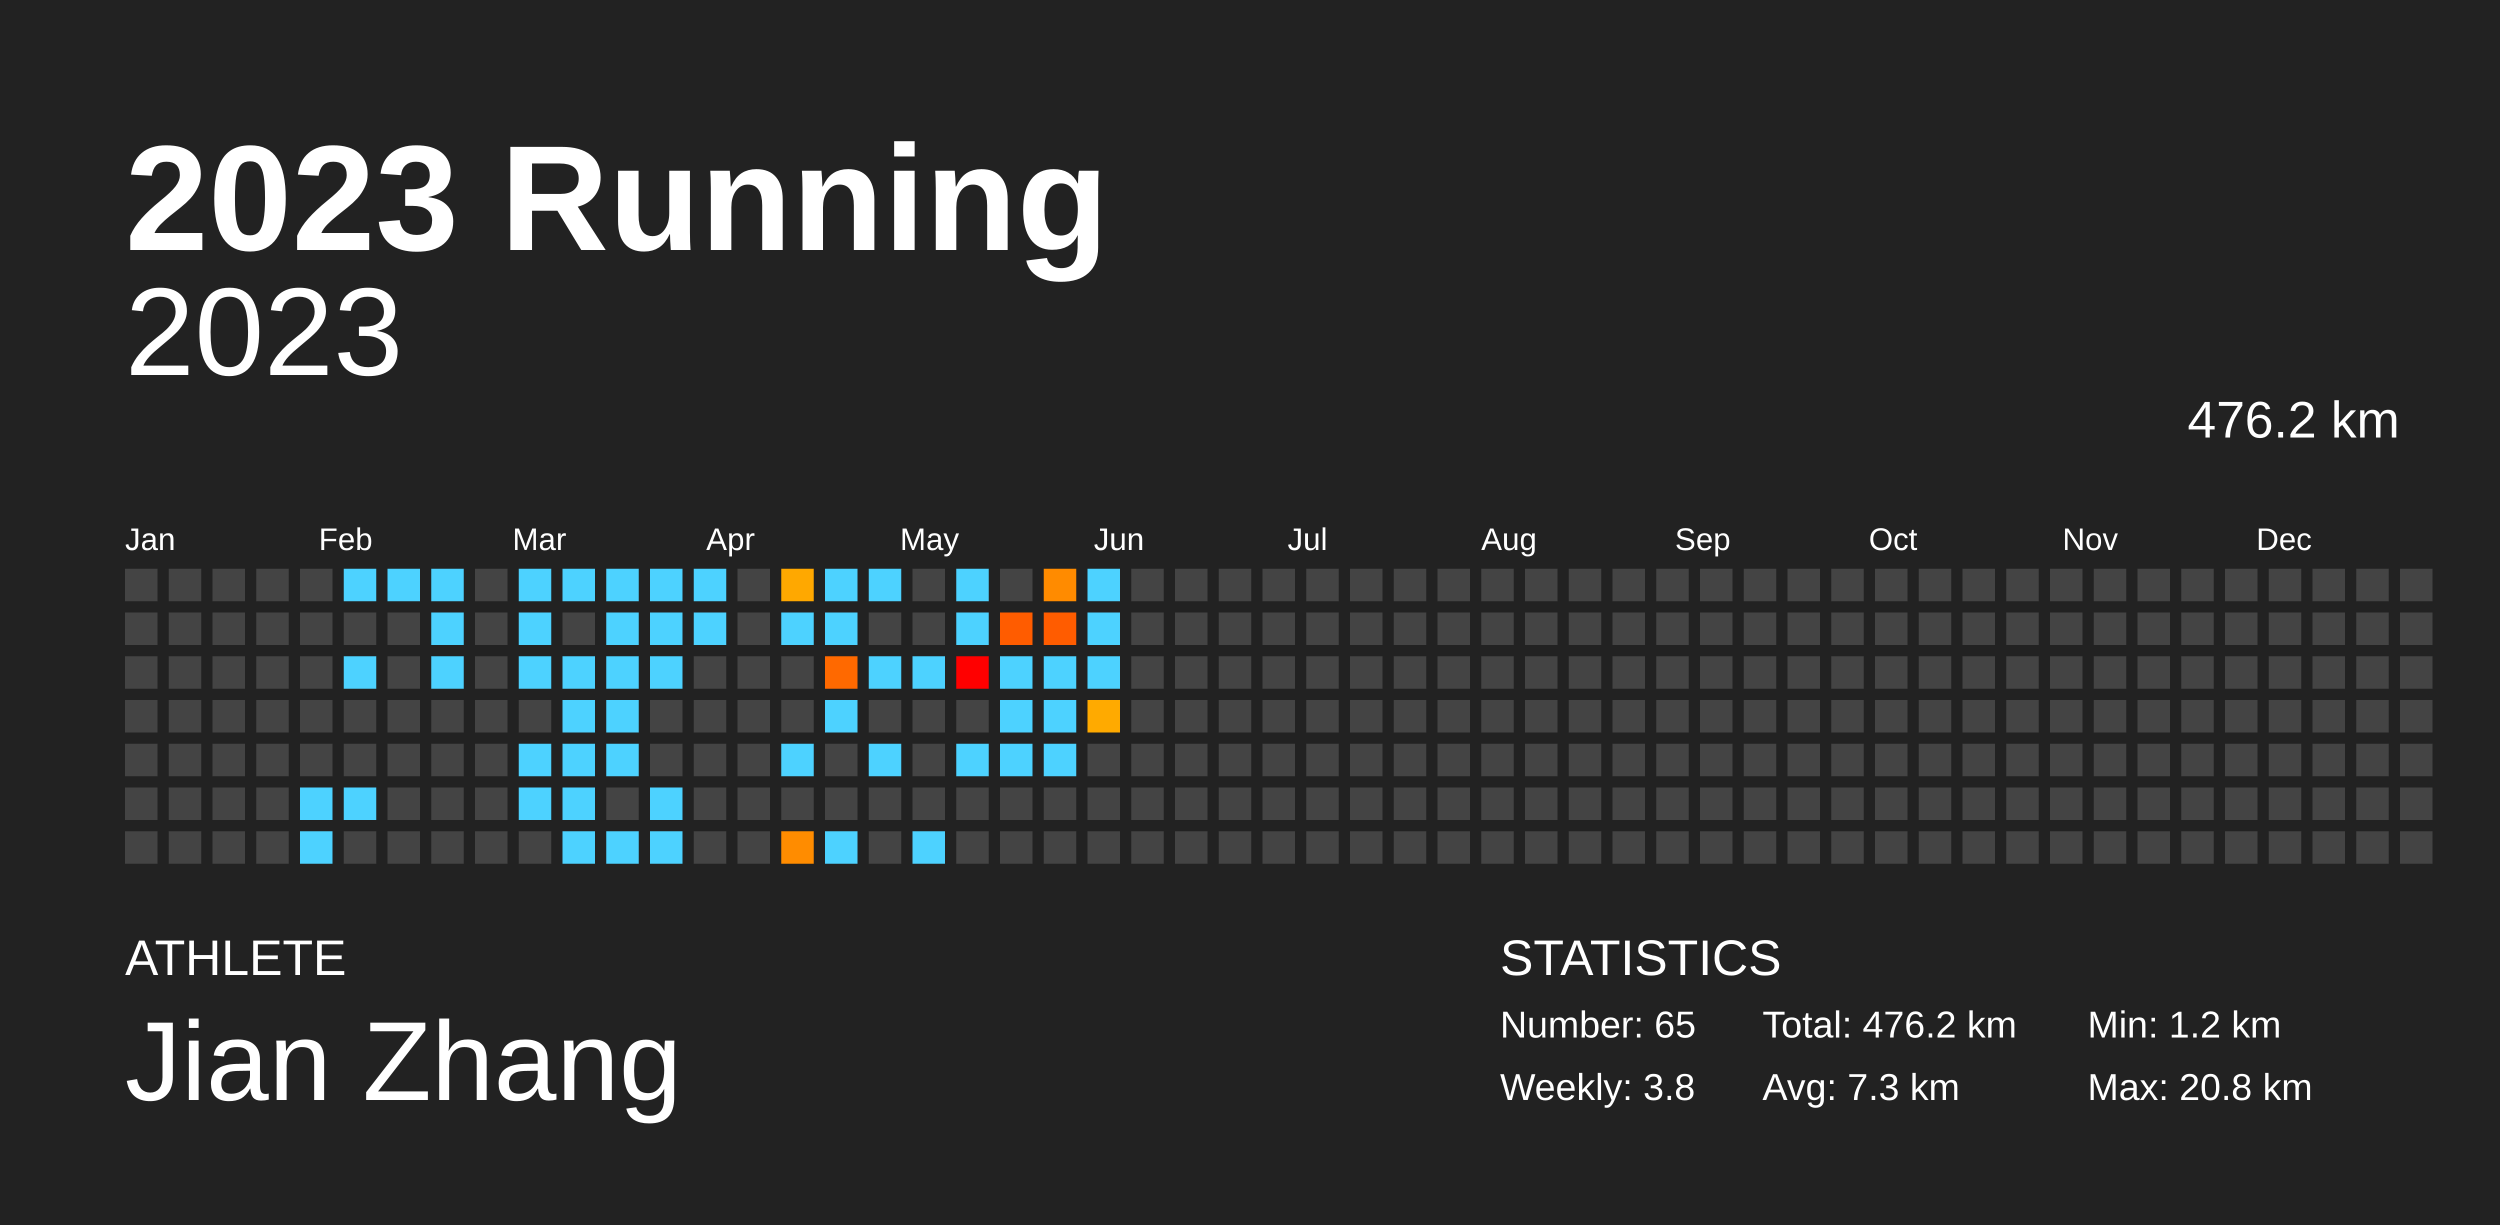
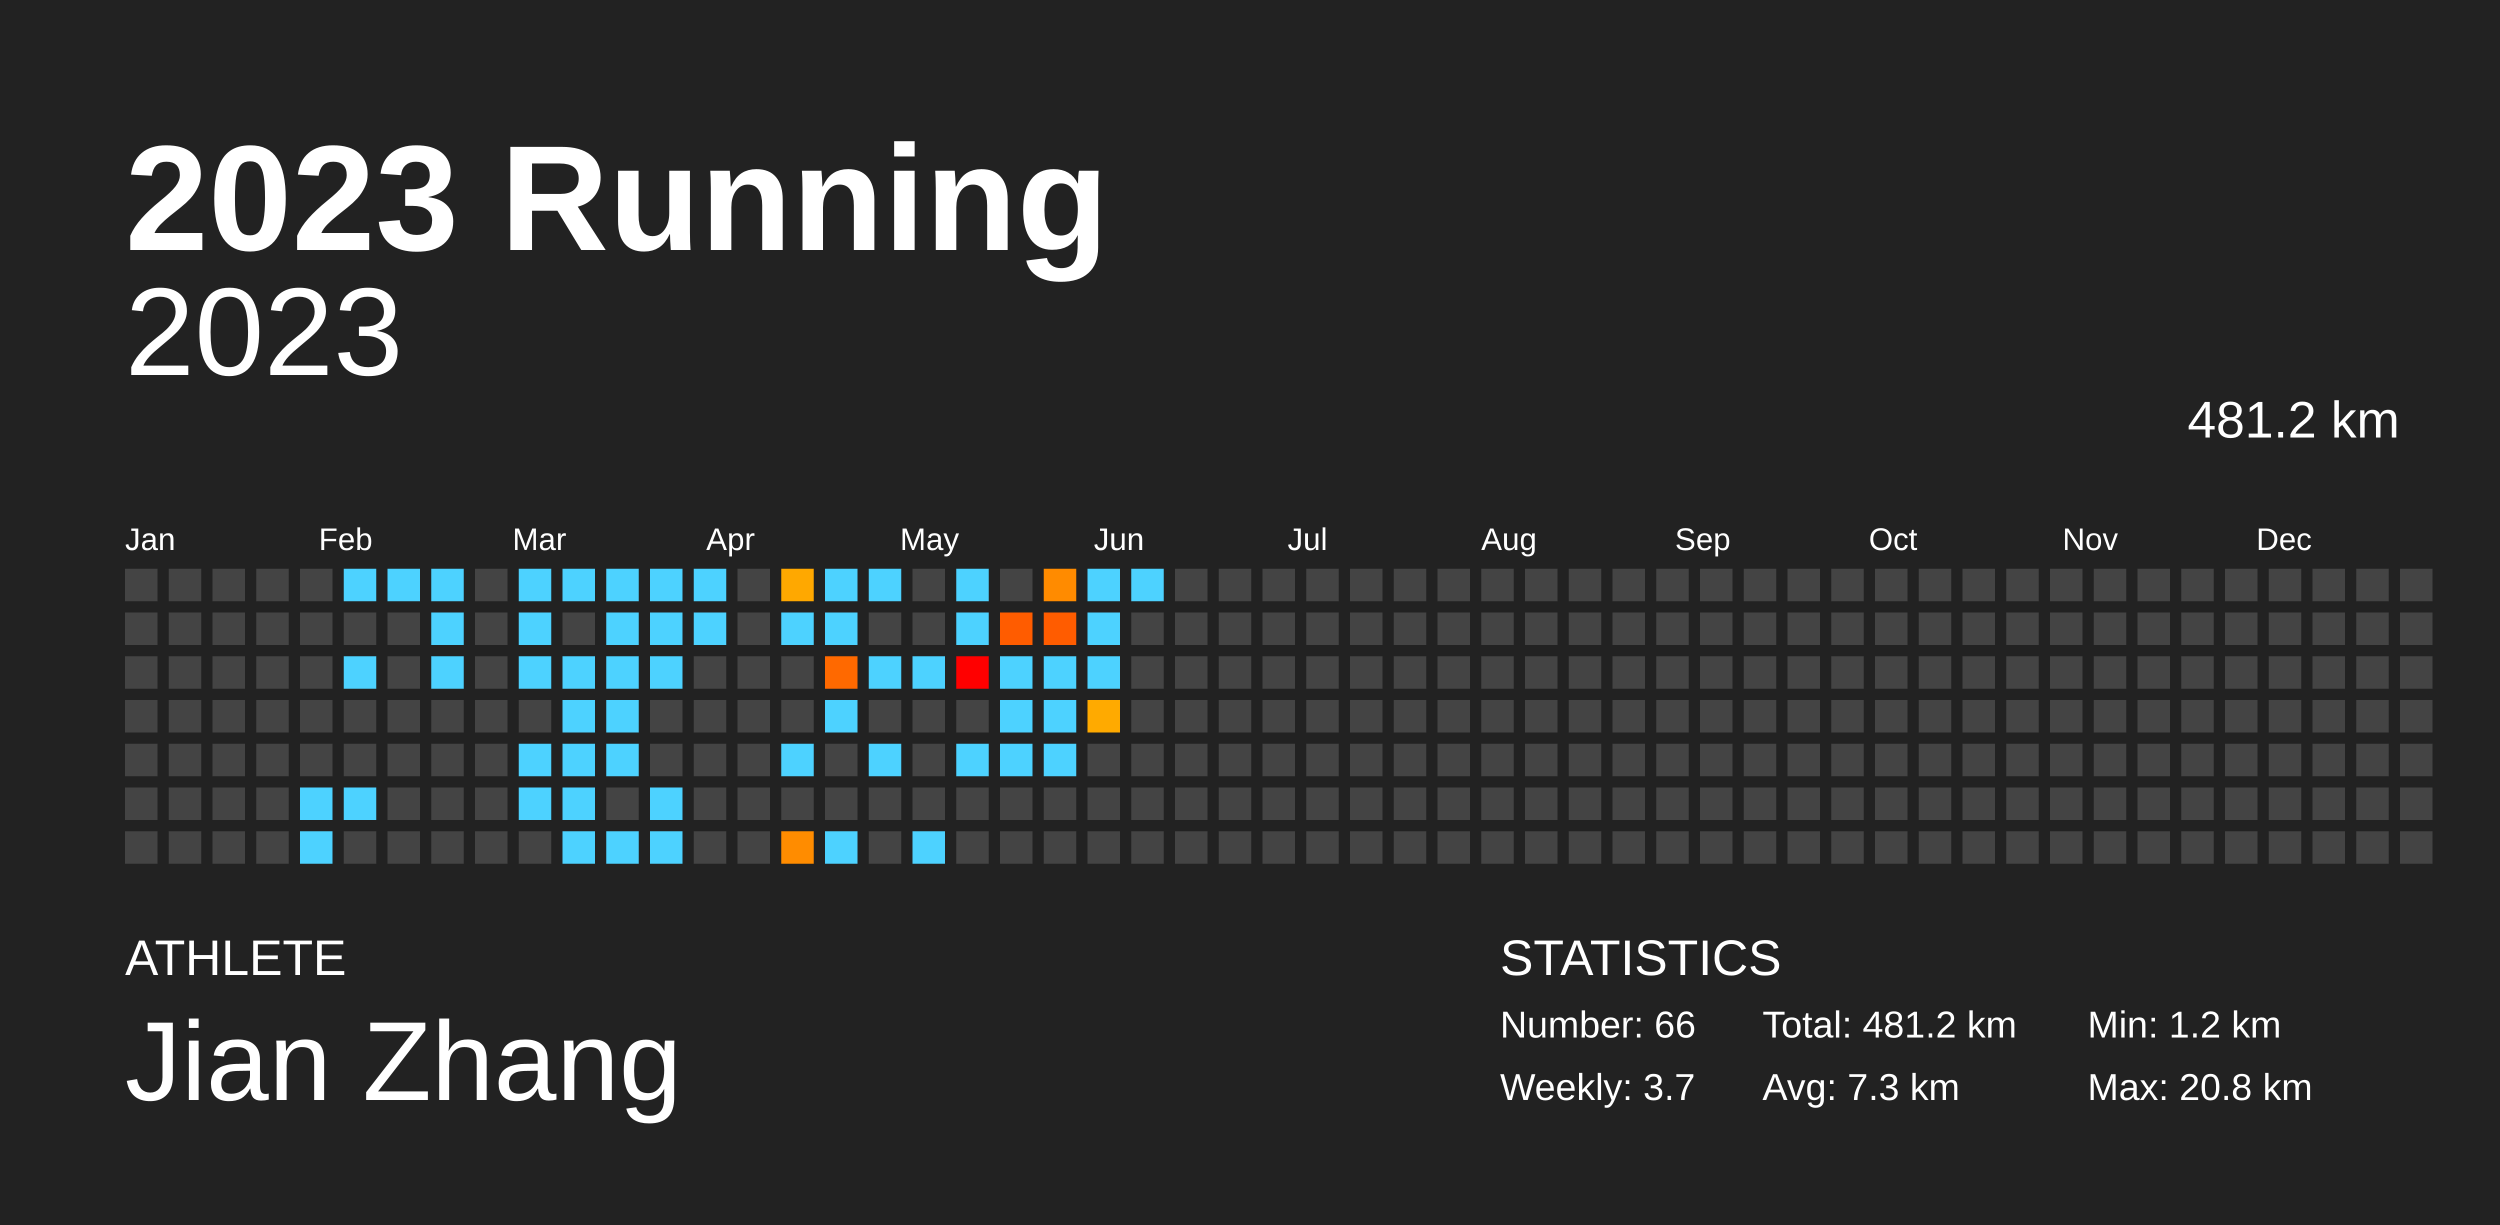
<svg xmlns="http://www.w3.org/2000/svg" baseProfile="full" height="98mm" version="1.1" viewBox="0,0,200,98" width="200mm">
  <defs />
  <rect fill="#222222" height="98" width="200" x="0" y="0" />
  <text fill="#FFFFFF" style="font-size:12px; font-family:Arial; font-weight:bold;" x="10" y="20">2023 Running</text>
  <text fill="#FFFFFF" style="font-size:4px; font-family:Arial" x="10" y="78">ATHLETE</text>
  <text fill="#FFFFFF" style="font-size:9px; font-family:Arial" x="10" y="88">Jian Zhang</text>
  <text fill="#FFFFFF" style="font-size:4px; font-family:Arial" x="120" y="78">STATISTICS</text>
-   <text fill="#FFFFFF" style="font-size:3px; font-family:Arial" x="120" y="83">Number: 65</text>
-   <text fill="#FFFFFF" style="font-size:3px; font-family:Arial" x="120" y="88">Weekly: 3.8</text>
-   <text fill="#FFFFFF" style="font-size:3px; font-family:Arial" x="141" y="83">Total: 476.2 km</text>
+   <text fill="#FFFFFF" style="font-size:3px; font-family:Arial" x="120" y="83">Number: 66</text>
+   <text fill="#FFFFFF" style="font-size:3px; font-family:Arial" x="120" y="88">Weekly: 3.7</text>
+   <text fill="#FFFFFF" style="font-size:3px; font-family:Arial" x="141" y="83">Total: 481.2 km</text>
  <text fill="#FFFFFF" style="font-size:3px; font-family:Arial" x="141" y="88">Avg: 7.3 km</text>
  <text fill="#FFFFFF" style="font-size:3px; font-family:Arial" x="167" y="83">Min: 1.2 km</text>
  <text fill="#FFFFFF" style="font-size:3px; font-family:Arial" x="167" y="88">Max: 20.8 km</text>
  <text alignment-baseline="hanging" fill="#FFFFFF" style="font-size:10.0px; font-family:Arial;" x="10" y="30">2023</text>
-   <text alignment-baseline="hanging" fill="#FFFFFF" style="font-size:4.125px; font-family:Arial;" x="175" y="35">476.2 km</text>
+   <text alignment-baseline="hanging" fill="#FFFFFF" style="font-size:4.125px; font-family:Arial;" x="175" y="35">481.2 km</text>
  <text fill="#FFFFFF" style="font-size:2.5px; font-family:Arial" x="10.0" y="44">Jan</text>
  <text fill="#FFFFFF" style="font-size:2.5px; font-family:Arial" x="25.5" y="44">Feb</text>
  <text fill="#FFFFFF" style="font-size:2.5px; font-family:Arial" x="41.0" y="44">Mar</text>
  <text fill="#FFFFFF" style="font-size:2.5px; font-family:Arial" x="56.5" y="44">Apr</text>
  <text fill="#FFFFFF" style="font-size:2.5px; font-family:Arial" x="72.0" y="44">May</text>
  <text fill="#FFFFFF" style="font-size:2.5px; font-family:Arial" x="87.5" y="44">Jun</text>
  <text fill="#FFFFFF" style="font-size:2.5px; font-family:Arial" x="103.0" y="44">Jul</text>
  <text fill="#FFFFFF" style="font-size:2.5px; font-family:Arial" x="118.5" y="44">Aug</text>
  <text fill="#FFFFFF" style="font-size:2.5px; font-family:Arial" x="134.0" y="44">Sep</text>
  <text fill="#FFFFFF" style="font-size:2.5px; font-family:Arial" x="149.5" y="44">Oct</text>
  <text fill="#FFFFFF" style="font-size:2.5px; font-family:Arial" x="165.0" y="44">Nov</text>
  <text fill="#FFFFFF" style="font-size:2.5px; font-family:Arial" x="180.5" y="44">Dec</text>
  <rect fill="#444444" height="2.6" width="2.6" x="10.0" y="45.5" />
  <rect fill="#444444" height="2.6" width="2.6" x="10.0" y="49.0" />
  <rect fill="#444444" height="2.6" width="2.6" x="10.0" y="52.5" />
  <rect fill="#444444" height="2.6" width="2.6" x="10.0" y="56.0" />
  <rect fill="#444444" height="2.6" width="2.6" x="10.0" y="59.5" />
  <rect fill="#444444" height="2.6" width="2.6" x="10.0" y="63.0" />
  <rect fill="#444444" height="2.6" width="2.6" x="10.0" y="66.5" />
  <rect fill="#444444" height="2.6" width="2.6" x="13.5" y="45.5" />
  <rect fill="#444444" height="2.6" width="2.6" x="13.5" y="49.0" />
  <rect fill="#444444" height="2.6" width="2.6" x="13.5" y="52.5" />
  <rect fill="#444444" height="2.6" width="2.6" x="13.5" y="56.0" />
  <rect fill="#444444" height="2.6" width="2.6" x="13.5" y="59.5" />
  <rect fill="#444444" height="2.6" width="2.6" x="13.5" y="63.0" />
  <rect fill="#444444" height="2.6" width="2.6" x="13.5" y="66.5" />
  <rect fill="#444444" height="2.6" width="2.6" x="17.0" y="45.5" />
  <rect fill="#444444" height="2.6" width="2.6" x="17.0" y="49.0" />
  <rect fill="#444444" height="2.6" width="2.6" x="17.0" y="52.5" />
  <rect fill="#444444" height="2.6" width="2.6" x="17.0" y="56.0" />
  <rect fill="#444444" height="2.6" width="2.6" x="17.0" y="59.5" />
  <rect fill="#444444" height="2.6" width="2.6" x="17.0" y="63.0" />
  <rect fill="#444444" height="2.6" width="2.6" x="17.0" y="66.5" />
  <rect fill="#444444" height="2.6" width="2.6" x="20.5" y="45.5" />
  <rect fill="#444444" height="2.6" width="2.6" x="20.5" y="49.0" />
  <rect fill="#444444" height="2.6" width="2.6" x="20.5" y="52.5" />
  <rect fill="#444444" height="2.6" width="2.6" x="20.5" y="56.0" />
  <rect fill="#444444" height="2.6" width="2.6" x="20.5" y="59.5" />
  <rect fill="#444444" height="2.6" width="2.6" x="20.5" y="63.0" />
  <rect fill="#444444" height="2.6" width="2.6" x="20.5" y="66.5" />
  <rect fill="#444444" height="2.6" width="2.6" x="24.0" y="45.5" />
  <rect fill="#444444" height="2.6" width="2.6" x="24.0" y="49.0" />
  <rect fill="#444444" height="2.6" width="2.6" x="24.0" y="52.5" />
  <rect fill="#444444" height="2.6" width="2.6" x="24.0" y="56.0" />
  <rect fill="#444444" height="2.6" width="2.6" x="24.0" y="59.5" />
  <rect fill="#4dd2ff" height="2.6" width="2.6" x="24.0" y="63.0" />
  <rect fill="#4dd2ff" height="2.6" width="2.6" x="24.0" y="66.5" />
  <rect fill="#4dd2ff" height="2.6" width="2.6" x="27.5" y="45.5" />
  <rect fill="#444444" height="2.6" width="2.6" x="27.5" y="49.0" />
  <rect fill="#4dd2ff" height="2.6" width="2.6" x="27.5" y="52.5" />
  <rect fill="#444444" height="2.6" width="2.6" x="27.5" y="56.0" />
  <rect fill="#444444" height="2.6" width="2.6" x="27.5" y="59.5" />
  <rect fill="#4dd2ff" height="2.6" width="2.6" x="27.5" y="63.0" />
  <rect fill="#444444" height="2.6" width="2.6" x="27.5" y="66.5" />
  <rect fill="#4dd2ff" height="2.6" width="2.6" x="31.0" y="45.5" />
  <rect fill="#444444" height="2.6" width="2.6" x="31.0" y="49.0" />
  <rect fill="#444444" height="2.6" width="2.6" x="31.0" y="52.5" />
  <rect fill="#444444" height="2.6" width="2.6" x="31.0" y="56.0" />
  <rect fill="#444444" height="2.6" width="2.6" x="31.0" y="59.5" />
  <rect fill="#444444" height="2.6" width="2.6" x="31.0" y="63.0" />
  <rect fill="#444444" height="2.6" width="2.6" x="31.0" y="66.5" />
  <rect fill="#4dd2ff" height="2.6" width="2.6" x="34.5" y="45.5" />
  <rect fill="#4dd2ff" height="2.6" width="2.6" x="34.5" y="49.0" />
  <rect fill="#4dd2ff" height="2.6" width="2.6" x="34.5" y="52.5" />
  <rect fill="#444444" height="2.6" width="2.6" x="34.5" y="56.0" />
  <rect fill="#444444" height="2.6" width="2.6" x="34.5" y="59.5" />
  <rect fill="#444444" height="2.6" width="2.6" x="34.5" y="63.0" />
  <rect fill="#444444" height="2.6" width="2.6" x="34.5" y="66.5" />
  <rect fill="#444444" height="2.6" width="2.6" x="38.0" y="45.5" />
  <rect fill="#444444" height="2.6" width="2.6" x="38.0" y="49.0" />
  <rect fill="#444444" height="2.6" width="2.6" x="38.0" y="52.5" />
  <rect fill="#444444" height="2.6" width="2.6" x="38.0" y="56.0" />
  <rect fill="#444444" height="2.6" width="2.6" x="38.0" y="59.5" />
  <rect fill="#444444" height="2.6" width="2.6" x="38.0" y="63.0" />
  <rect fill="#444444" height="2.6" width="2.6" x="38.0" y="66.5" />
  <rect fill="#4dd2ff" height="2.6" width="2.6" x="41.5" y="45.5" />
  <rect fill="#4dd2ff" height="2.6" width="2.6" x="41.5" y="49.0" />
  <rect fill="#4dd2ff" height="2.6" width="2.6" x="41.5" y="52.5" />
  <rect fill="#444444" height="2.6" width="2.6" x="41.5" y="56.0" />
  <rect fill="#4dd2ff" height="2.6" width="2.6" x="41.5" y="59.5" />
  <rect fill="#4dd2ff" height="2.6" width="2.6" x="41.5" y="63.0" />
  <rect fill="#444444" height="2.6" width="2.6" x="41.5" y="66.5" />
  <rect fill="#4dd2ff" height="2.6" width="2.6" x="45.0" y="45.5" />
  <rect fill="#444444" height="2.6" width="2.6" x="45.0" y="49.0" />
  <rect fill="#4dd2ff" height="2.6" width="2.6" x="45.0" y="52.5" />
  <rect fill="#4dd2ff" height="2.6" width="2.6" x="45.0" y="56.0" />
  <rect fill="#4dd2ff" height="2.6" width="2.6" x="45.0" y="59.5" />
  <rect fill="#4dd2ff" height="2.6" width="2.6" x="45.0" y="63.0" />
  <rect fill="#4dd2ff" height="2.6" width="2.6" x="45.0" y="66.5" />
  <rect fill="#4dd2ff" height="2.6" width="2.6" x="48.5" y="45.5" />
  <rect fill="#4dd2ff" height="2.6" width="2.6" x="48.5" y="49.0" />
  <rect fill="#4dd2ff" height="2.6" width="2.6" x="48.5" y="52.5" />
  <rect fill="#4dd2ff" height="2.6" width="2.6" x="48.5" y="56.0" />
  <rect fill="#4dd2ff" height="2.6" width="2.6" x="48.5" y="59.5" />
  <rect fill="#444444" height="2.6" width="2.6" x="48.5" y="63.0" />
  <rect fill="#4dd2ff" height="2.6" width="2.6" x="48.5" y="66.5" />
  <rect fill="#4dd2ff" height="2.6" width="2.6" x="52.0" y="45.5" />
  <rect fill="#4dd2ff" height="2.6" width="2.6" x="52.0" y="49.0" />
  <rect fill="#4dd2ff" height="2.6" width="2.6" x="52.0" y="52.5" />
  <rect fill="#444444" height="2.6" width="2.6" x="52.0" y="56.0" />
  <rect fill="#444444" height="2.6" width="2.6" x="52.0" y="59.5" />
  <rect fill="#4dd2ff" height="2.6" width="2.6" x="52.0" y="63.0" />
  <rect fill="#4dd2ff" height="2.6" width="2.6" x="52.0" y="66.5" />
  <rect fill="#4dd2ff" height="2.6" width="2.6" x="55.5" y="45.5" />
  <rect fill="#4dd2ff" height="2.6" width="2.6" x="55.5" y="49.0" />
  <rect fill="#444444" height="2.6" width="2.6" x="55.5" y="52.5" />
  <rect fill="#444444" height="2.6" width="2.6" x="55.5" y="56.0" />
  <rect fill="#444444" height="2.6" width="2.6" x="55.5" y="59.5" />
  <rect fill="#444444" height="2.6" width="2.6" x="55.5" y="63.0" />
  <rect fill="#444444" height="2.6" width="2.6" x="55.5" y="66.5" />
  <rect fill="#444444" height="2.6" width="2.6" x="59.0" y="45.5" />
  <rect fill="#444444" height="2.6" width="2.6" x="59.0" y="49.0" />
  <rect fill="#444444" height="2.6" width="2.6" x="59.0" y="52.5" />
  <rect fill="#444444" height="2.6" width="2.6" x="59.0" y="56.0" />
  <rect fill="#444444" height="2.6" width="2.6" x="59.0" y="59.5" />
  <rect fill="#444444" height="2.6" width="2.6" x="59.0" y="63.0" />
  <rect fill="#444444" height="2.6" width="2.6" x="59.0" y="66.5" />
  <rect fill="#ffa800" height="2.6" width="2.6" x="62.5" y="45.5" />
  <rect fill="#4dd2ff" height="2.6" width="2.6" x="62.5" y="49.0" />
  <rect fill="#444444" height="2.6" width="2.6" x="62.5" y="52.5" />
  <rect fill="#444444" height="2.6" width="2.6" x="62.5" y="56.0" />
  <rect fill="#4dd2ff" height="2.6" width="2.6" x="62.5" y="59.5" />
  <rect fill="#444444" height="2.6" width="2.6" x="62.5" y="63.0" />
  <rect fill="#ff8c00" height="2.6" width="2.6" x="62.5" y="66.5" />
  <rect fill="#4dd2ff" height="2.6" width="2.6" x="66.0" y="45.5" />
  <rect fill="#4dd2ff" height="2.6" width="2.6" x="66.0" y="49.0" />
  <rect fill="#ff6900" height="2.6" width="2.6" x="66.0" y="52.5" />
  <rect fill="#4dd2ff" height="2.6" width="2.6" x="66.0" y="56.0" />
  <rect fill="#444444" height="2.6" width="2.6" x="66.0" y="59.5" />
  <rect fill="#444444" height="2.6" width="2.6" x="66.0" y="63.0" />
  <rect fill="#4dd2ff" height="2.6" width="2.6" x="66.0" y="66.5" />
  <rect fill="#4dd2ff" height="2.6" width="2.6" x="69.5" y="45.5" />
  <rect fill="#444444" height="2.6" width="2.6" x="69.5" y="49.0" />
  <rect fill="#4dd2ff" height="2.6" width="2.6" x="69.5" y="52.5" />
  <rect fill="#444444" height="2.6" width="2.6" x="69.5" y="56.0" />
  <rect fill="#4dd2ff" height="2.6" width="2.6" x="69.5" y="59.5" />
  <rect fill="#444444" height="2.6" width="2.6" x="69.5" y="63.0" />
  <rect fill="#444444" height="2.6" width="2.6" x="69.5" y="66.5" />
  <rect fill="#444444" height="2.6" width="2.6" x="73.0" y="45.5" />
  <rect fill="#444444" height="2.6" width="2.6" x="73.0" y="49.0" />
  <rect fill="#4dd2ff" height="2.6" width="2.6" x="73.0" y="52.5" />
  <rect fill="#444444" height="2.6" width="2.6" x="73.0" y="56.0" />
  <rect fill="#444444" height="2.6" width="2.6" x="73.0" y="59.5" />
  <rect fill="#444444" height="2.6" width="2.6" x="73.0" y="63.0" />
  <rect fill="#4dd2ff" height="2.6" width="2.6" x="73.0" y="66.5" />
  <rect fill="#4dd2ff" height="2.6" width="2.6" x="76.5" y="45.5" />
  <rect fill="#4dd2ff" height="2.6" width="2.6" x="76.5" y="49.0" />
  <rect fill="red" height="2.6" width="2.6" x="76.5" y="52.5" />
  <rect fill="#444444" height="2.6" width="2.6" x="76.5" y="56.0" />
  <rect fill="#4dd2ff" height="2.6" width="2.6" x="76.5" y="59.5" />
  <rect fill="#444444" height="2.6" width="2.6" x="76.5" y="63.0" />
  <rect fill="#444444" height="2.6" width="2.6" x="76.5" y="66.5" />
  <rect fill="#444444" height="2.6" width="2.6" x="80.0" y="45.5" />
  <rect fill="#ff5c00" height="2.6" width="2.6" x="80.0" y="49.0" />
  <rect fill="#4dd2ff" height="2.6" width="2.6" x="80.0" y="52.5" />
  <rect fill="#4dd2ff" height="2.6" width="2.6" x="80.0" y="56.0" />
  <rect fill="#4dd2ff" height="2.6" width="2.6" x="80.0" y="59.5" />
  <rect fill="#444444" height="2.6" width="2.6" x="80.0" y="63.0" />
  <rect fill="#444444" height="2.6" width="2.6" x="80.0" y="66.5" />
  <rect fill="#ff8b00" height="2.6" width="2.6" x="83.5" y="45.5" />
  <rect fill="#ff5c00" height="2.6" width="2.6" x="83.5" y="49.0" />
  <rect fill="#4dd2ff" height="2.6" width="2.6" x="83.5" y="52.5" />
  <rect fill="#4dd2ff" height="2.6" width="2.6" x="83.5" y="56.0" />
  <rect fill="#4dd2ff" height="2.6" width="2.6" x="83.5" y="59.5" />
  <rect fill="#444444" height="2.6" width="2.6" x="83.5" y="63.0" />
  <rect fill="#444444" height="2.6" width="2.6" x="83.5" y="66.5" />
  <rect fill="#4dd2ff" height="2.6" width="2.6" x="87.0" y="45.5" />
  <rect fill="#4dd2ff" height="2.6" width="2.6" x="87.0" y="49.0" />
  <rect fill="#4dd2ff" height="2.6" width="2.6" x="87.0" y="52.5" />
  <rect fill="#ffaa00" height="2.6" width="2.6" x="87.0" y="56.0" />
  <rect fill="#444444" height="2.6" width="2.6" x="87.0" y="59.5" />
  <rect fill="#444444" height="2.6" width="2.6" x="87.0" y="63.0" />
  <rect fill="#444444" height="2.6" width="2.6" x="87.0" y="66.5" />
-   <rect fill="#444444" height="2.6" width="2.6" x="90.5" y="45.5" />
+   <rect fill="#4dd2ff" height="2.6" width="2.6" x="90.5" y="45.5" />
  <rect fill="#444444" height="2.6" width="2.6" x="90.5" y="49.0" />
  <rect fill="#444444" height="2.6" width="2.6" x="90.5" y="52.5" />
  <rect fill="#444444" height="2.6" width="2.6" x="90.5" y="56.0" />
  <rect fill="#444444" height="2.6" width="2.6" x="90.5" y="59.5" />
  <rect fill="#444444" height="2.6" width="2.6" x="90.5" y="63.0" />
  <rect fill="#444444" height="2.6" width="2.6" x="90.5" y="66.5" />
  <rect fill="#444444" height="2.6" width="2.6" x="94.0" y="45.5" />
  <rect fill="#444444" height="2.6" width="2.6" x="94.0" y="49.0" />
  <rect fill="#444444" height="2.6" width="2.6" x="94.0" y="52.5" />
  <rect fill="#444444" height="2.6" width="2.6" x="94.0" y="56.0" />
  <rect fill="#444444" height="2.6" width="2.6" x="94.0" y="59.5" />
  <rect fill="#444444" height="2.6" width="2.6" x="94.0" y="63.0" />
  <rect fill="#444444" height="2.6" width="2.6" x="94.0" y="66.5" />
  <rect fill="#444444" height="2.6" width="2.6" x="97.5" y="45.5" />
  <rect fill="#444444" height="2.6" width="2.6" x="97.5" y="49.0" />
  <rect fill="#444444" height="2.6" width="2.6" x="97.5" y="52.5" />
  <rect fill="#444444" height="2.6" width="2.6" x="97.5" y="56.0" />
  <rect fill="#444444" height="2.6" width="2.6" x="97.5" y="59.5" />
  <rect fill="#444444" height="2.6" width="2.6" x="97.5" y="63.0" />
  <rect fill="#444444" height="2.6" width="2.6" x="97.5" y="66.5" />
  <rect fill="#444444" height="2.6" width="2.6" x="101.0" y="45.5" />
  <rect fill="#444444" height="2.6" width="2.6" x="101.0" y="49.0" />
  <rect fill="#444444" height="2.6" width="2.6" x="101.0" y="52.5" />
  <rect fill="#444444" height="2.6" width="2.6" x="101.0" y="56.0" />
  <rect fill="#444444" height="2.6" width="2.6" x="101.0" y="59.5" />
  <rect fill="#444444" height="2.6" width="2.6" x="101.0" y="63.0" />
  <rect fill="#444444" height="2.6" width="2.6" x="101.0" y="66.5" />
  <rect fill="#444444" height="2.6" width="2.6" x="104.5" y="45.5" />
  <rect fill="#444444" height="2.6" width="2.6" x="104.5" y="49.0" />
  <rect fill="#444444" height="2.6" width="2.6" x="104.5" y="52.5" />
  <rect fill="#444444" height="2.6" width="2.6" x="104.5" y="56.0" />
  <rect fill="#444444" height="2.6" width="2.6" x="104.5" y="59.5" />
  <rect fill="#444444" height="2.6" width="2.6" x="104.5" y="63.0" />
  <rect fill="#444444" height="2.6" width="2.6" x="104.5" y="66.5" />
  <rect fill="#444444" height="2.6" width="2.6" x="108.0" y="45.5" />
  <rect fill="#444444" height="2.6" width="2.6" x="108.0" y="49.0" />
  <rect fill="#444444" height="2.6" width="2.6" x="108.0" y="52.5" />
  <rect fill="#444444" height="2.6" width="2.6" x="108.0" y="56.0" />
  <rect fill="#444444" height="2.6" width="2.6" x="108.0" y="59.5" />
  <rect fill="#444444" height="2.6" width="2.6" x="108.0" y="63.0" />
  <rect fill="#444444" height="2.6" width="2.6" x="108.0" y="66.5" />
  <rect fill="#444444" height="2.6" width="2.6" x="111.5" y="45.5" />
  <rect fill="#444444" height="2.6" width="2.6" x="111.5" y="49.0" />
  <rect fill="#444444" height="2.6" width="2.6" x="111.5" y="52.5" />
  <rect fill="#444444" height="2.6" width="2.6" x="111.5" y="56.0" />
  <rect fill="#444444" height="2.6" width="2.6" x="111.5" y="59.5" />
  <rect fill="#444444" height="2.6" width="2.6" x="111.5" y="63.0" />
  <rect fill="#444444" height="2.6" width="2.6" x="111.5" y="66.5" />
  <rect fill="#444444" height="2.6" width="2.6" x="115.0" y="45.5" />
  <rect fill="#444444" height="2.6" width="2.6" x="115.0" y="49.0" />
  <rect fill="#444444" height="2.6" width="2.6" x="115.0" y="52.5" />
  <rect fill="#444444" height="2.6" width="2.6" x="115.0" y="56.0" />
  <rect fill="#444444" height="2.6" width="2.6" x="115.0" y="59.5" />
  <rect fill="#444444" height="2.6" width="2.6" x="115.0" y="63.0" />
  <rect fill="#444444" height="2.6" width="2.6" x="115.0" y="66.5" />
  <rect fill="#444444" height="2.6" width="2.6" x="118.5" y="45.5" />
  <rect fill="#444444" height="2.6" width="2.6" x="118.5" y="49.0" />
  <rect fill="#444444" height="2.6" width="2.6" x="118.5" y="52.5" />
  <rect fill="#444444" height="2.6" width="2.6" x="118.5" y="56.0" />
  <rect fill="#444444" height="2.6" width="2.6" x="118.5" y="59.5" />
  <rect fill="#444444" height="2.6" width="2.6" x="118.5" y="63.0" />
  <rect fill="#444444" height="2.6" width="2.6" x="118.5" y="66.5" />
  <rect fill="#444444" height="2.6" width="2.6" x="122.0" y="45.5" />
  <rect fill="#444444" height="2.6" width="2.6" x="122.0" y="49.0" />
  <rect fill="#444444" height="2.6" width="2.6" x="122.0" y="52.5" />
  <rect fill="#444444" height="2.6" width="2.6" x="122.0" y="56.0" />
  <rect fill="#444444" height="2.6" width="2.6" x="122.0" y="59.5" />
  <rect fill="#444444" height="2.6" width="2.6" x="122.0" y="63.0" />
  <rect fill="#444444" height="2.6" width="2.6" x="122.0" y="66.5" />
  <rect fill="#444444" height="2.6" width="2.6" x="125.5" y="45.5" />
  <rect fill="#444444" height="2.6" width="2.6" x="125.5" y="49.0" />
  <rect fill="#444444" height="2.6" width="2.6" x="125.5" y="52.5" />
  <rect fill="#444444" height="2.6" width="2.6" x="125.5" y="56.0" />
  <rect fill="#444444" height="2.6" width="2.6" x="125.5" y="59.5" />
  <rect fill="#444444" height="2.6" width="2.6" x="125.5" y="63.0" />
  <rect fill="#444444" height="2.6" width="2.6" x="125.5" y="66.5" />
  <rect fill="#444444" height="2.6" width="2.6" x="129.0" y="45.5" />
  <rect fill="#444444" height="2.6" width="2.6" x="129.0" y="49.0" />
  <rect fill="#444444" height="2.6" width="2.6" x="129.0" y="52.5" />
  <rect fill="#444444" height="2.6" width="2.6" x="129.0" y="56.0" />
  <rect fill="#444444" height="2.6" width="2.6" x="129.0" y="59.5" />
  <rect fill="#444444" height="2.6" width="2.6" x="129.0" y="63.0" />
  <rect fill="#444444" height="2.6" width="2.6" x="129.0" y="66.5" />
  <rect fill="#444444" height="2.6" width="2.6" x="132.5" y="45.5" />
  <rect fill="#444444" height="2.6" width="2.6" x="132.5" y="49.0" />
  <rect fill="#444444" height="2.6" width="2.6" x="132.5" y="52.5" />
  <rect fill="#444444" height="2.6" width="2.6" x="132.5" y="56.0" />
  <rect fill="#444444" height="2.6" width="2.6" x="132.5" y="59.5" />
  <rect fill="#444444" height="2.6" width="2.6" x="132.5" y="63.0" />
  <rect fill="#444444" height="2.6" width="2.6" x="132.5" y="66.5" />
  <rect fill="#444444" height="2.6" width="2.6" x="136.0" y="45.5" />
  <rect fill="#444444" height="2.6" width="2.6" x="136.0" y="49.0" />
  <rect fill="#444444" height="2.6" width="2.6" x="136.0" y="52.5" />
  <rect fill="#444444" height="2.6" width="2.6" x="136.0" y="56.0" />
  <rect fill="#444444" height="2.6" width="2.6" x="136.0" y="59.5" />
  <rect fill="#444444" height="2.6" width="2.6" x="136.0" y="63.0" />
  <rect fill="#444444" height="2.6" width="2.6" x="136.0" y="66.5" />
  <rect fill="#444444" height="2.6" width="2.6" x="139.5" y="45.5" />
  <rect fill="#444444" height="2.6" width="2.6" x="139.5" y="49.0" />
  <rect fill="#444444" height="2.6" width="2.6" x="139.5" y="52.5" />
  <rect fill="#444444" height="2.6" width="2.6" x="139.5" y="56.0" />
  <rect fill="#444444" height="2.6" width="2.6" x="139.5" y="59.5" />
  <rect fill="#444444" height="2.6" width="2.6" x="139.5" y="63.0" />
  <rect fill="#444444" height="2.6" width="2.6" x="139.5" y="66.5" />
  <rect fill="#444444" height="2.6" width="2.6" x="143.0" y="45.5" />
  <rect fill="#444444" height="2.6" width="2.6" x="143.0" y="49.0" />
  <rect fill="#444444" height="2.6" width="2.6" x="143.0" y="52.5" />
  <rect fill="#444444" height="2.6" width="2.6" x="143.0" y="56.0" />
  <rect fill="#444444" height="2.6" width="2.6" x="143.0" y="59.5" />
  <rect fill="#444444" height="2.6" width="2.6" x="143.0" y="63.0" />
  <rect fill="#444444" height="2.6" width="2.6" x="143.0" y="66.5" />
  <rect fill="#444444" height="2.6" width="2.6" x="146.5" y="45.5" />
  <rect fill="#444444" height="2.6" width="2.6" x="146.5" y="49.0" />
  <rect fill="#444444" height="2.6" width="2.6" x="146.5" y="52.5" />
  <rect fill="#444444" height="2.6" width="2.6" x="146.5" y="56.0" />
  <rect fill="#444444" height="2.6" width="2.6" x="146.5" y="59.5" />
  <rect fill="#444444" height="2.6" width="2.6" x="146.5" y="63.0" />
  <rect fill="#444444" height="2.6" width="2.6" x="146.5" y="66.5" />
  <rect fill="#444444" height="2.6" width="2.6" x="150.0" y="45.5" />
  <rect fill="#444444" height="2.6" width="2.6" x="150.0" y="49.0" />
  <rect fill="#444444" height="2.6" width="2.6" x="150.0" y="52.5" />
  <rect fill="#444444" height="2.6" width="2.6" x="150.0" y="56.0" />
  <rect fill="#444444" height="2.6" width="2.6" x="150.0" y="59.5" />
  <rect fill="#444444" height="2.6" width="2.6" x="150.0" y="63.0" />
  <rect fill="#444444" height="2.6" width="2.6" x="150.0" y="66.5" />
  <rect fill="#444444" height="2.6" width="2.6" x="153.5" y="45.5" />
  <rect fill="#444444" height="2.6" width="2.6" x="153.5" y="49.0" />
  <rect fill="#444444" height="2.6" width="2.6" x="153.5" y="52.5" />
  <rect fill="#444444" height="2.6" width="2.6" x="153.5" y="56.0" />
  <rect fill="#444444" height="2.6" width="2.6" x="153.5" y="59.5" />
  <rect fill="#444444" height="2.6" width="2.6" x="153.5" y="63.0" />
  <rect fill="#444444" height="2.6" width="2.6" x="153.5" y="66.5" />
  <rect fill="#444444" height="2.6" width="2.6" x="157.0" y="45.5" />
  <rect fill="#444444" height="2.6" width="2.6" x="157.0" y="49.0" />
  <rect fill="#444444" height="2.6" width="2.6" x="157.0" y="52.5" />
  <rect fill="#444444" height="2.6" width="2.6" x="157.0" y="56.0" />
  <rect fill="#444444" height="2.6" width="2.6" x="157.0" y="59.5" />
  <rect fill="#444444" height="2.6" width="2.6" x="157.0" y="63.0" />
  <rect fill="#444444" height="2.6" width="2.6" x="157.0" y="66.5" />
  <rect fill="#444444" height="2.6" width="2.6" x="160.5" y="45.5" />
  <rect fill="#444444" height="2.6" width="2.6" x="160.5" y="49.0" />
  <rect fill="#444444" height="2.6" width="2.6" x="160.5" y="52.5" />
  <rect fill="#444444" height="2.6" width="2.6" x="160.5" y="56.0" />
  <rect fill="#444444" height="2.6" width="2.6" x="160.5" y="59.5" />
  <rect fill="#444444" height="2.6" width="2.6" x="160.5" y="63.0" />
  <rect fill="#444444" height="2.6" width="2.6" x="160.5" y="66.5" />
  <rect fill="#444444" height="2.6" width="2.6" x="164.0" y="45.5" />
  <rect fill="#444444" height="2.6" width="2.6" x="164.0" y="49.0" />
  <rect fill="#444444" height="2.6" width="2.6" x="164.0" y="52.5" />
  <rect fill="#444444" height="2.6" width="2.6" x="164.0" y="56.0" />
  <rect fill="#444444" height="2.6" width="2.6" x="164.0" y="59.5" />
  <rect fill="#444444" height="2.6" width="2.6" x="164.0" y="63.0" />
  <rect fill="#444444" height="2.6" width="2.6" x="164.0" y="66.5" />
  <rect fill="#444444" height="2.6" width="2.6" x="167.5" y="45.5" />
  <rect fill="#444444" height="2.6" width="2.6" x="167.5" y="49.0" />
  <rect fill="#444444" height="2.6" width="2.6" x="167.5" y="52.5" />
  <rect fill="#444444" height="2.6" width="2.6" x="167.5" y="56.0" />
  <rect fill="#444444" height="2.6" width="2.6" x="167.5" y="59.5" />
  <rect fill="#444444" height="2.6" width="2.6" x="167.5" y="63.0" />
  <rect fill="#444444" height="2.6" width="2.6" x="167.5" y="66.5" />
  <rect fill="#444444" height="2.6" width="2.6" x="171.0" y="45.5" />
  <rect fill="#444444" height="2.6" width="2.6" x="171.0" y="49.0" />
  <rect fill="#444444" height="2.6" width="2.6" x="171.0" y="52.5" />
  <rect fill="#444444" height="2.6" width="2.6" x="171.0" y="56.0" />
  <rect fill="#444444" height="2.6" width="2.6" x="171.0" y="59.5" />
  <rect fill="#444444" height="2.6" width="2.6" x="171.0" y="63.0" />
  <rect fill="#444444" height="2.6" width="2.6" x="171.0" y="66.5" />
  <rect fill="#444444" height="2.6" width="2.6" x="174.5" y="45.5" />
  <rect fill="#444444" height="2.6" width="2.6" x="174.5" y="49.0" />
  <rect fill="#444444" height="2.6" width="2.6" x="174.5" y="52.5" />
  <rect fill="#444444" height="2.6" width="2.6" x="174.5" y="56.0" />
  <rect fill="#444444" height="2.6" width="2.6" x="174.5" y="59.5" />
  <rect fill="#444444" height="2.6" width="2.6" x="174.5" y="63.0" />
  <rect fill="#444444" height="2.6" width="2.6" x="174.5" y="66.5" />
  <rect fill="#444444" height="2.6" width="2.6" x="178.0" y="45.5" />
  <rect fill="#444444" height="2.6" width="2.6" x="178.0" y="49.0" />
  <rect fill="#444444" height="2.6" width="2.6" x="178.0" y="52.5" />
  <rect fill="#444444" height="2.6" width="2.6" x="178.0" y="56.0" />
  <rect fill="#444444" height="2.6" width="2.6" x="178.0" y="59.5" />
  <rect fill="#444444" height="2.6" width="2.6" x="178.0" y="63.0" />
  <rect fill="#444444" height="2.6" width="2.6" x="178.0" y="66.5" />
  <rect fill="#444444" height="2.6" width="2.6" x="181.5" y="45.5" />
  <rect fill="#444444" height="2.6" width="2.6" x="181.5" y="49.0" />
  <rect fill="#444444" height="2.6" width="2.6" x="181.5" y="52.5" />
  <rect fill="#444444" height="2.6" width="2.6" x="181.5" y="56.0" />
  <rect fill="#444444" height="2.6" width="2.6" x="181.5" y="59.5" />
  <rect fill="#444444" height="2.6" width="2.6" x="181.5" y="63.0" />
  <rect fill="#444444" height="2.6" width="2.6" x="181.5" y="66.5" />
  <rect fill="#444444" height="2.6" width="2.6" x="185.0" y="45.5" />
  <rect fill="#444444" height="2.6" width="2.6" x="185.0" y="49.0" />
  <rect fill="#444444" height="2.6" width="2.6" x="185.0" y="52.5" />
  <rect fill="#444444" height="2.6" width="2.6" x="185.0" y="56.0" />
  <rect fill="#444444" height="2.6" width="2.6" x="185.0" y="59.5" />
  <rect fill="#444444" height="2.6" width="2.6" x="185.0" y="63.0" />
  <rect fill="#444444" height="2.6" width="2.6" x="185.0" y="66.5" />
  <rect fill="#444444" height="2.6" width="2.6" x="188.5" y="45.5" />
  <rect fill="#444444" height="2.6" width="2.6" x="188.5" y="49.0" />
  <rect fill="#444444" height="2.6" width="2.6" x="188.5" y="52.5" />
  <rect fill="#444444" height="2.6" width="2.6" x="188.5" y="56.0" />
  <rect fill="#444444" height="2.6" width="2.6" x="188.5" y="59.5" />
  <rect fill="#444444" height="2.6" width="2.6" x="188.5" y="63.0" />
  <rect fill="#444444" height="2.6" width="2.6" x="188.5" y="66.5" />
  <rect fill="#444444" height="2.6" width="2.6" x="192.0" y="45.5" />
  <rect fill="#444444" height="2.6" width="2.6" x="192.0" y="49.0" />
  <rect fill="#444444" height="2.6" width="2.6" x="192.0" y="52.5" />
  <rect fill="#444444" height="2.6" width="2.6" x="192.0" y="56.0" />
  <rect fill="#444444" height="2.6" width="2.6" x="192.0" y="59.5" />
  <rect fill="#444444" height="2.6" width="2.6" x="192.0" y="63.0" />
  <rect fill="#444444" height="2.6" width="2.6" x="192.0" y="66.5" />
</svg>
